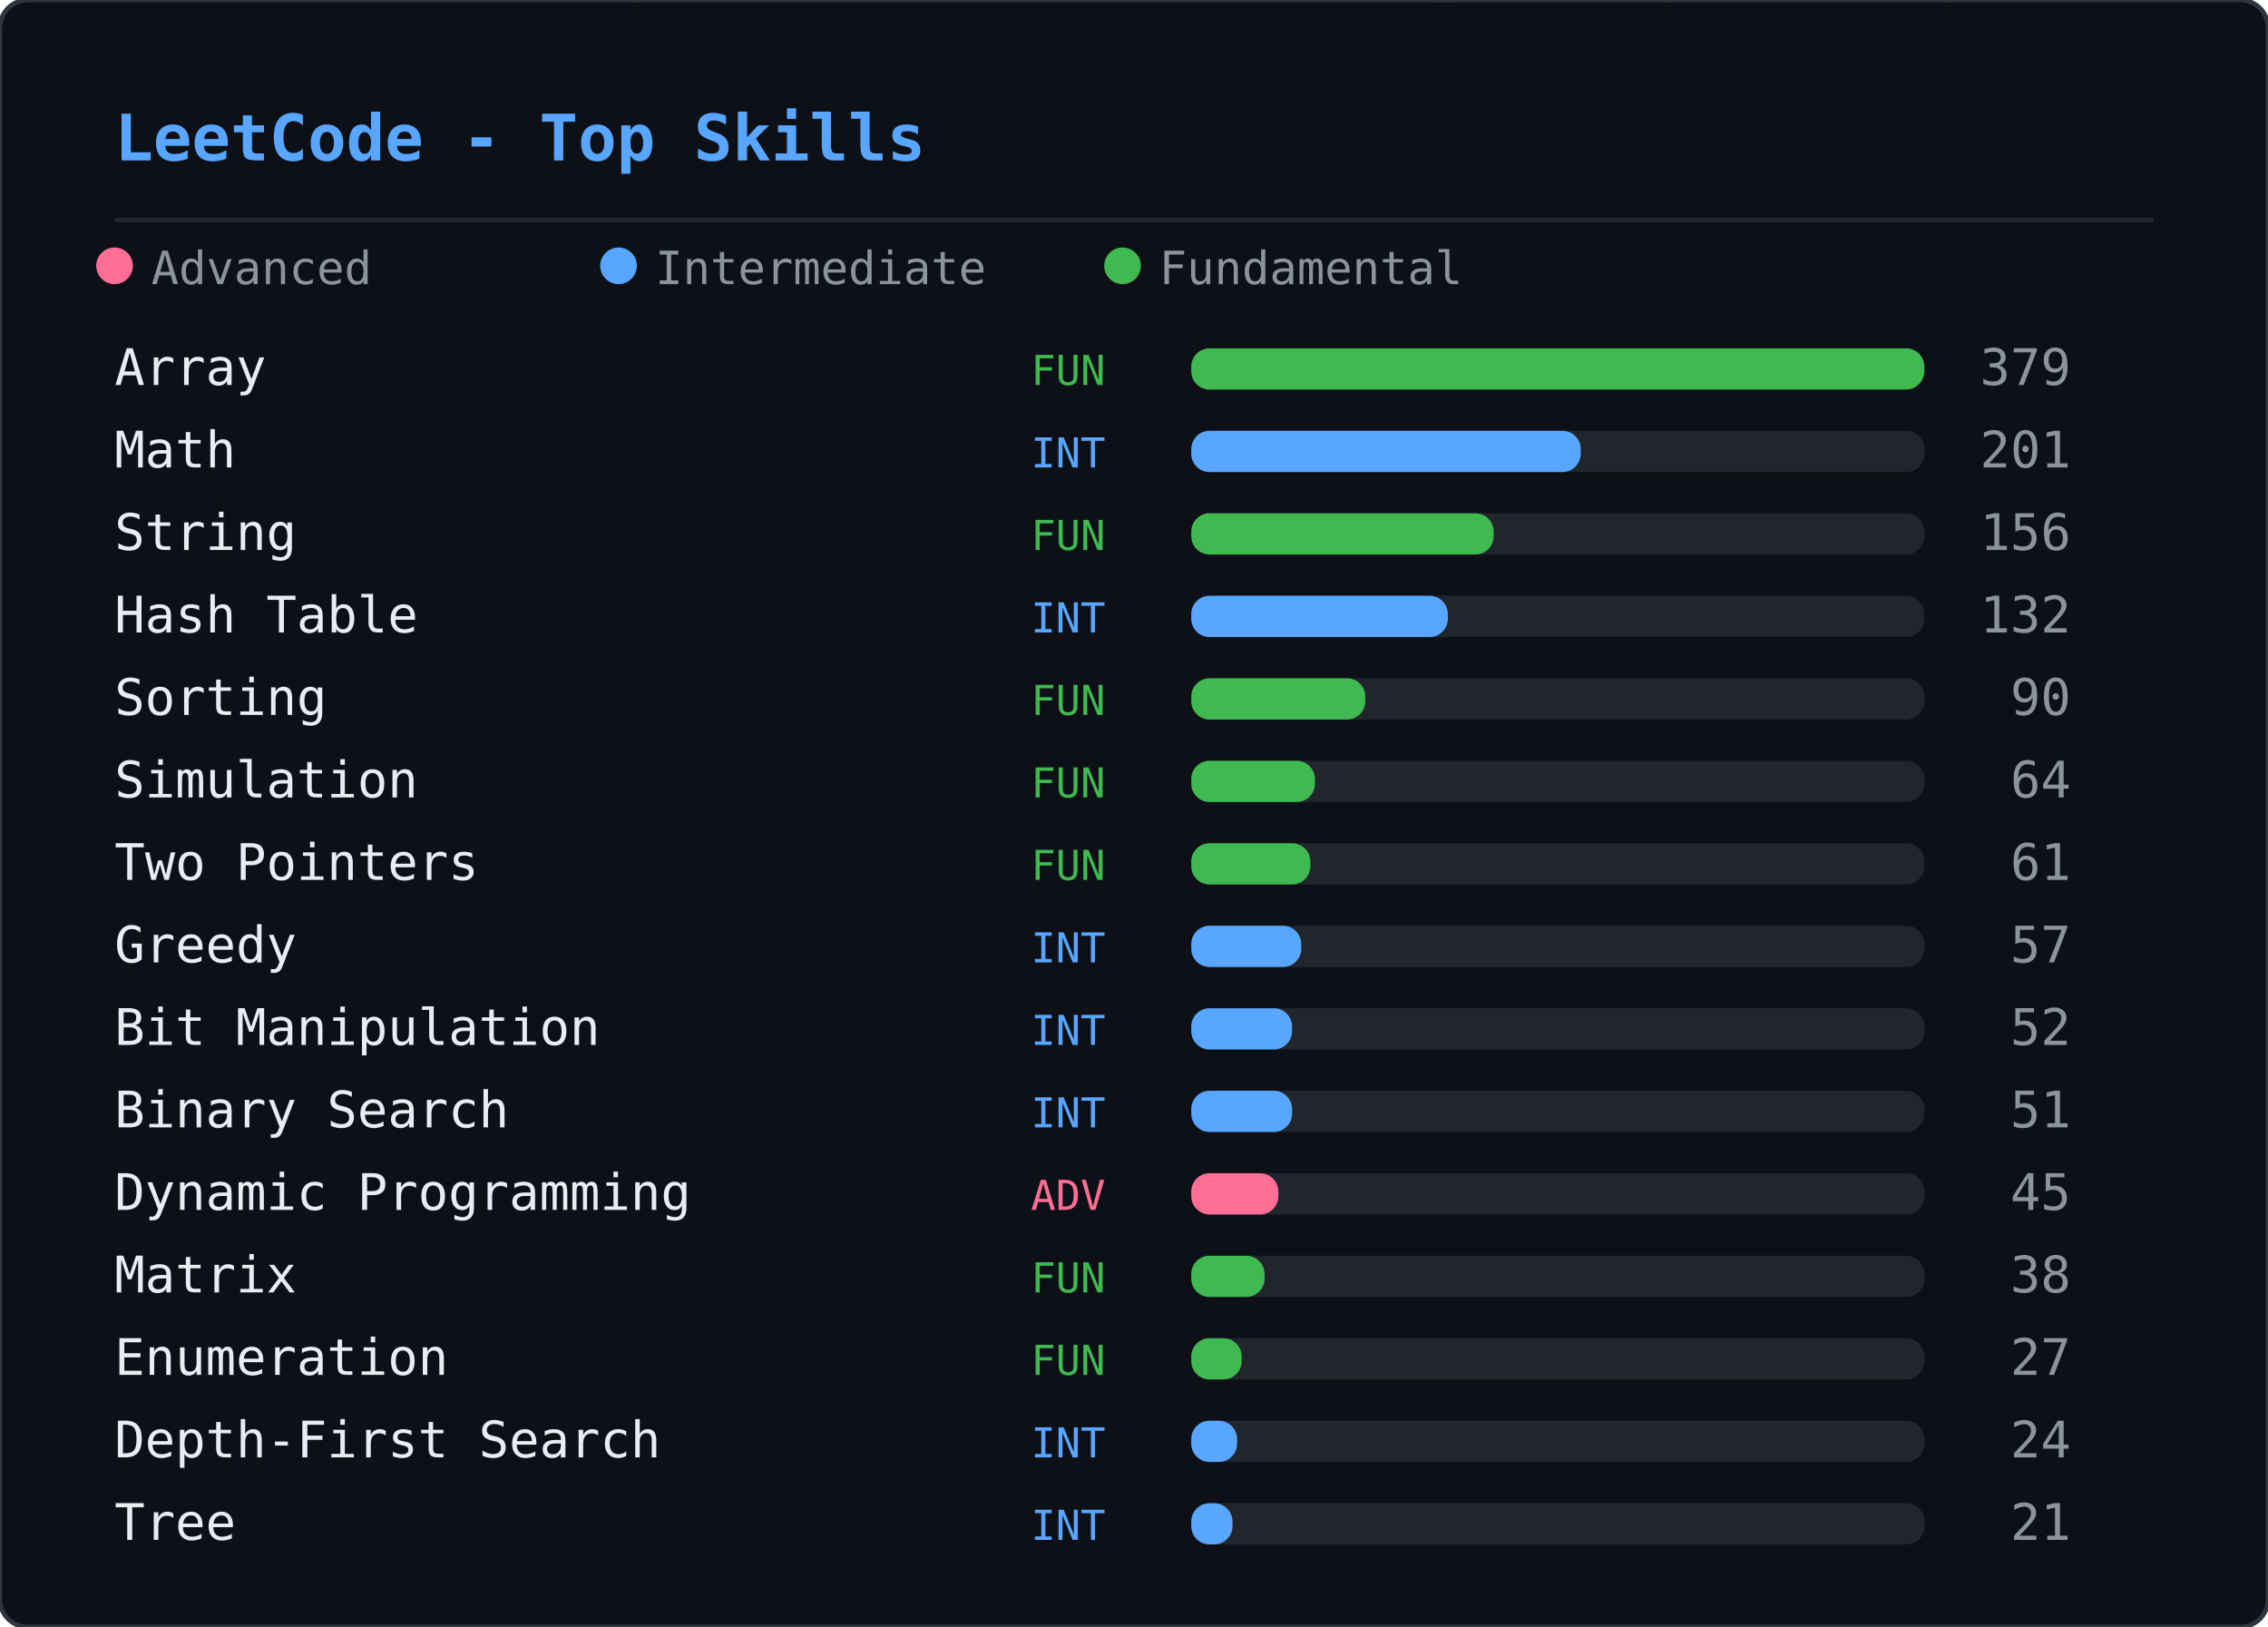
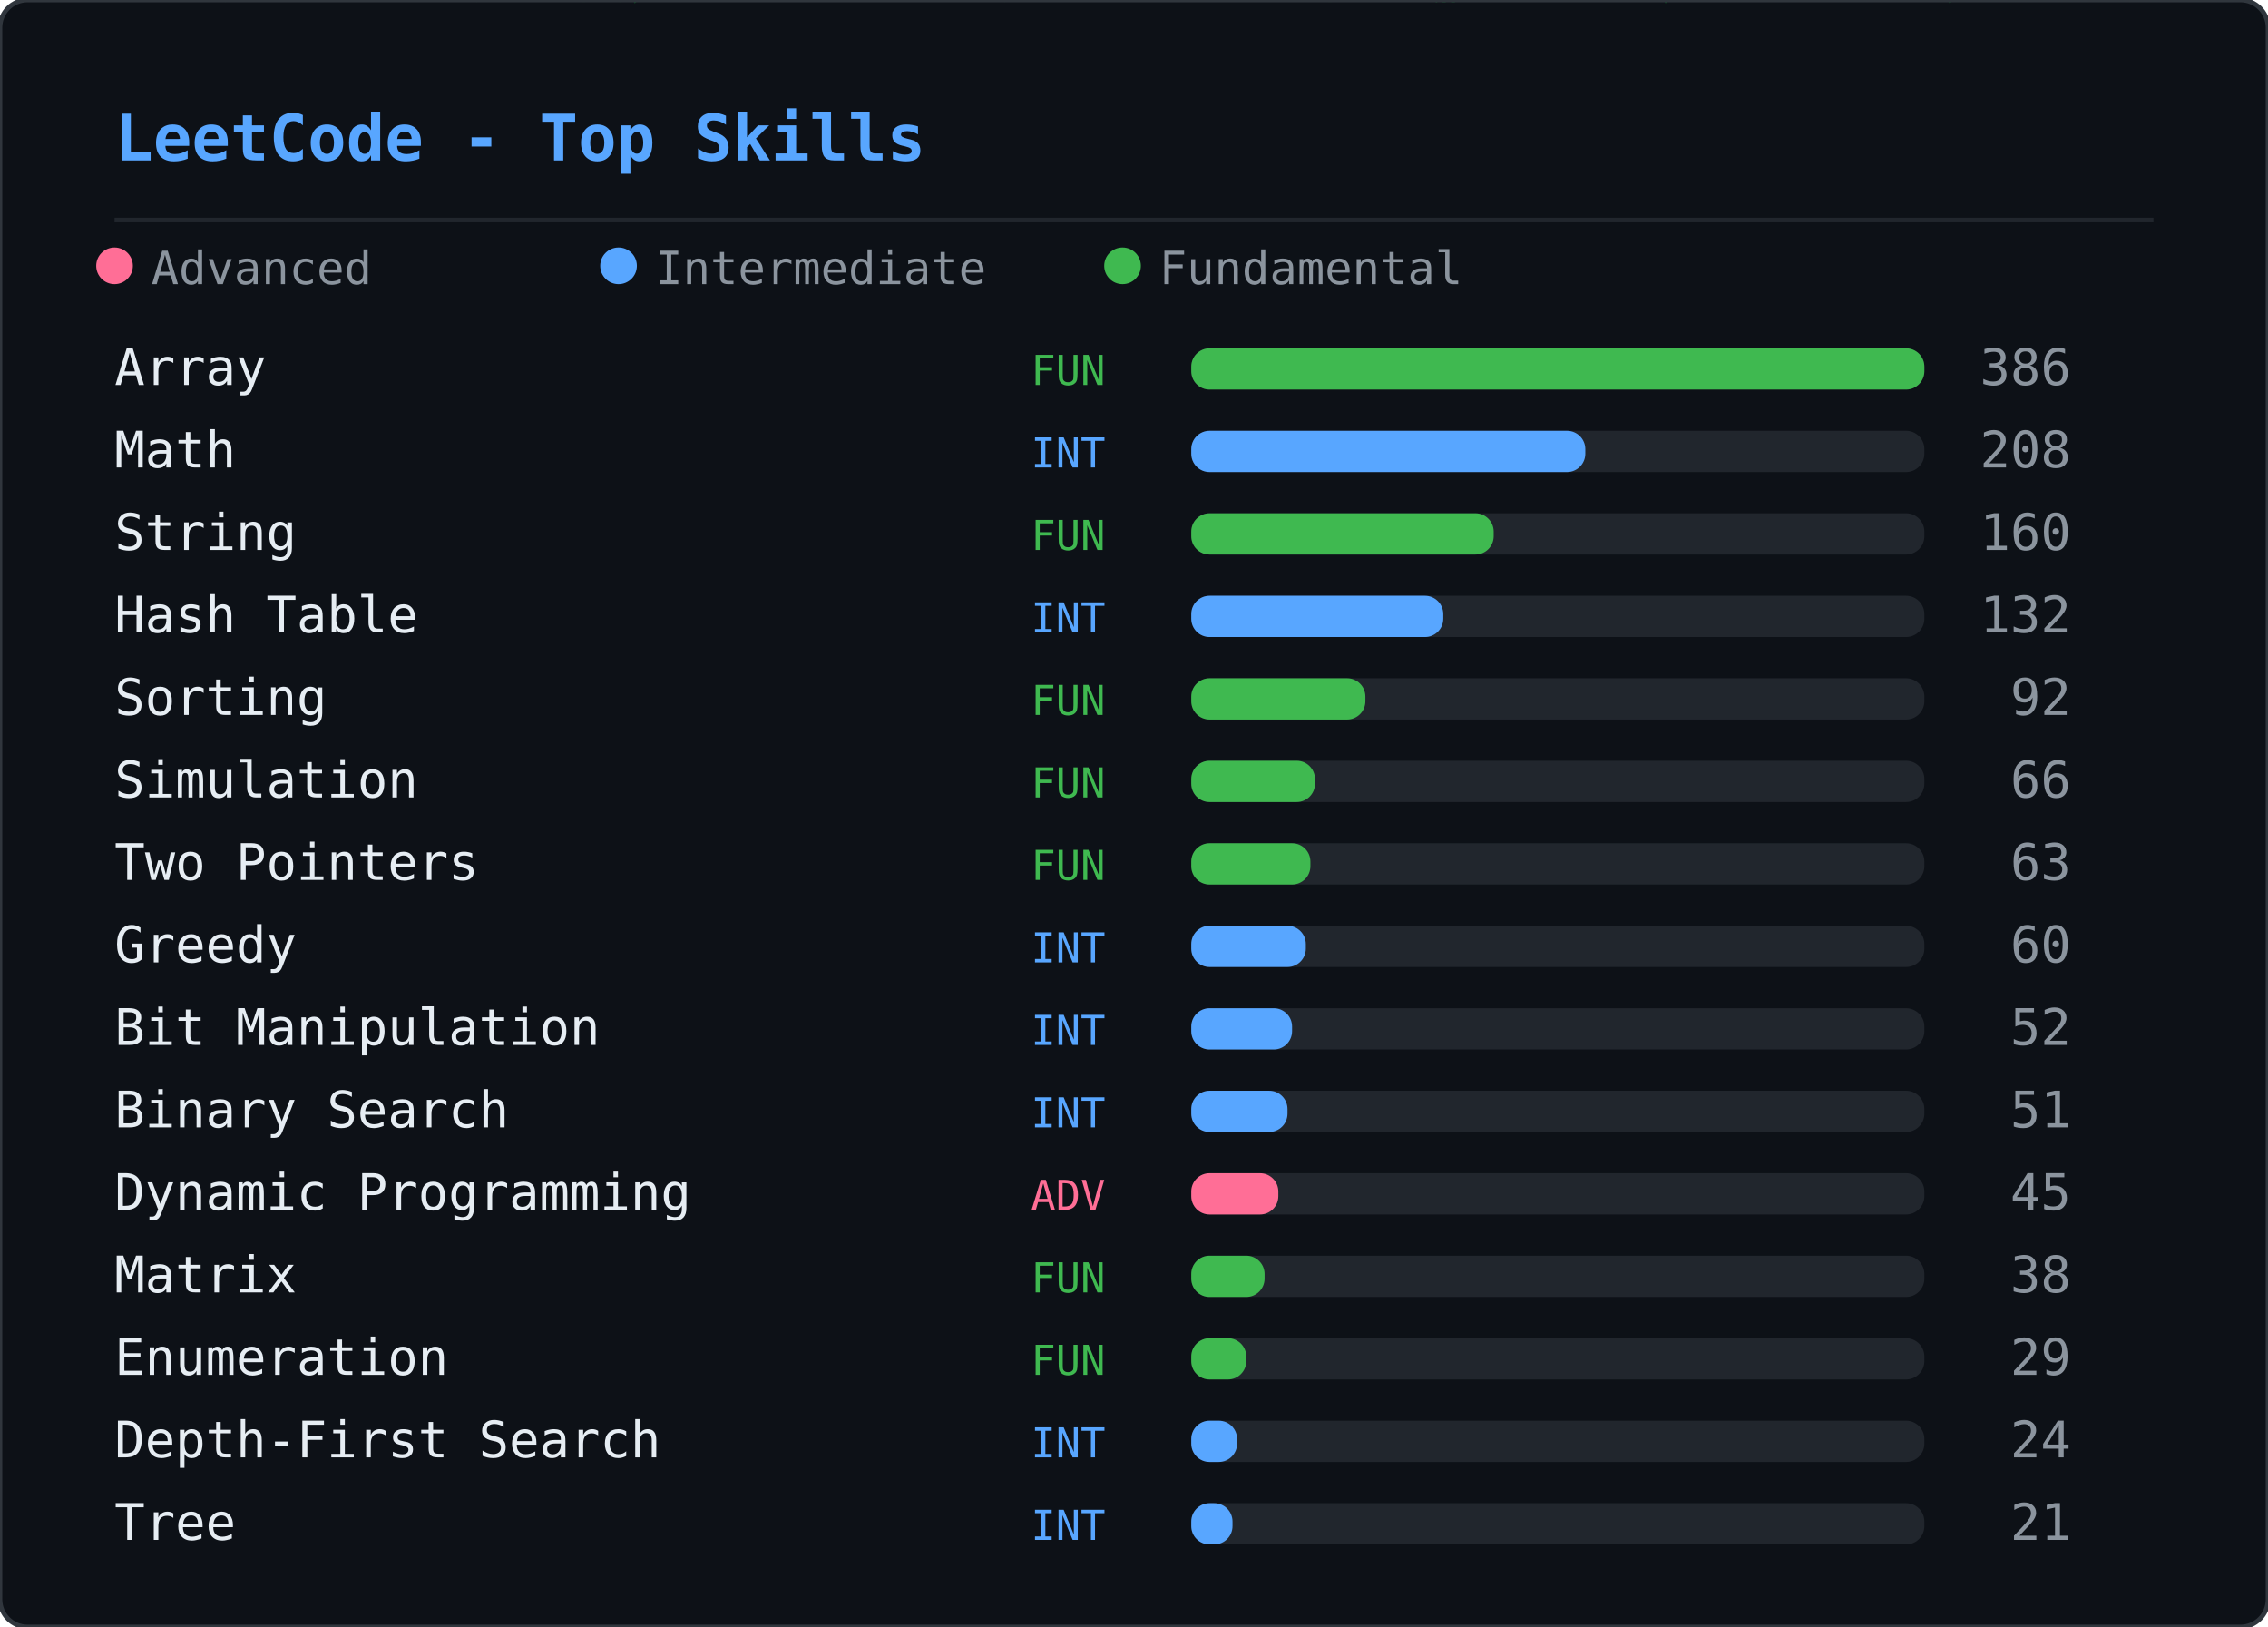
<svg xmlns="http://www.w3.org/2000/svg" width="495" height="355" viewBox="0 0 495 355">
  <defs>
    <clipPath id="lcsk-clip">
      <rect width="495" height="355" rx="6" />
    </clipPath>
  </defs>
  <rect width="495" height="355" rx="6" fill="#0d1117" />
  <g clip-path="url(#lcsk-clip)">
    <g opacity="0.22">
      <style>@keyframes lcsk0{from{transform:translateY(-60px)}to{transform:translateY(369px)}}@keyframes lcsk1{from{transform:translateY(-46px)}to{transform:translateY(369px)}}@keyframes lcsk2{from{transform:translateY(-46px)}to{transform:translateY(369px)}}@keyframes lcsk3{from{transform:translateY(-46px)}to{transform:translateY(369px)}}@keyframes lcsk4{from{transform:translateY(-46px)}to{transform:translateY(369px)}}@keyframes lcsk5{from{transform:translateY(-46px)}to{transform:translateY(369px)}}@keyframes lcsk6{from{transform:translateY(-46px)}to{transform:translateY(369px)}}@keyframes lcsk7{from{transform:translateY(-46px)}to{transform:translateY(369px)}}@keyframes lcsk8{from{transform:translateY(-46px)}to{transform:translateY(369px)}}@keyframes lcsk9{from{transform:translateY(-46px)}to{transform:translateY(369px)}}@keyframes lcsk10{from{transform:translateY(-46px)}to{transform:translateY(369px)}}@keyframes lcsk11{from{transform:translateY(-46px)}to{transform:translateY(369px)}}@keyframes lcsk12{from{transform:translateY(-46px)}to{transform:translateY(369px)}}@keyframes lcsk13{from{transform:translateY(-46px)}to{transform:translateY(369px)}}@keyframes lcsk14{from{transform:translateY(-46px)}to{transform:translateY(369px)}}@keyframes lcsk15{from{transform:translateY(-46px)}to{transform:translateY(369px)}}@keyframes lcsk16{from{transform:translateY(-46px)}to{transform:translateY(369px)}}@keyframes lcsk17{from{transform:translateY(-46px)}to{transform:translateY(369px)}}@keyframes lcsk18{from{transform:translateY(-46px)}to{transform:translateY(369px)}}@keyframes lcsk19{from{transform:translateY(-46px)}to{transform:translateY(369px)}}@keyframes lcsk20{from{transform:translateY(-46px)}to{transform:translateY(369px)}}@keyframes lcsk21{from{transform:translateY(-46px)}to{transform:translateY(369px)}}@keyframes lcsk22{from{transform:translateY(-46px)}to{transform:translateY(369px)}}@keyframes lcsk23{from{transform:translateY(-46px)}to{transform:translateY(369px)}}@keyframes lcsk24{from{transform:translateY(-46px)}to{transform:translateY(369px)}}@keyframes lcsk25{from{transform:translateY(-46px)}to{transform:translateY(369px)}}@keyframes lcsk26{from{transform:translateY(-46px)}to{transform:translateY(369px)}}@keyframes lcsk27{from{transform:translateY(-46px)}to{transform:translateY(369px)}}@keyframes lcsk28{from{transform:translateY(-46px)}to{transform:translateY(369px)}}@keyframes lcsk29{from{transform:translateY(-46px)}to{transform:translateY(369px)}}@keyframes lcsk30{from{transform:translateY(-46px)}to{transform:translateY(369px)}}@keyframes lcsk31{from{transform:translateY(-46px)}to{transform:translateY(369px)}}@keyframes lcsk32{from{transform:translateY(-46px)}to{transform:translateY(369px)}}@keyframes lcsk33{from{transform:translateY(-46px)}to{transform:translateY(369px)}}@keyframes lcsk34{from{transform:translateY(-46px)}to{transform:translateY(369px)}}@keyframes lcsk35{from{transform:translateY(-46px)}to{transform:translateY(369px)}}@keyframes lcsk36{from{transform:translateY(-46px)}to{transform:translateY(369px)}}@keyframes lcsk37{from{transform:translateY(-46px)}to{transform:translateY(369px)}}</style>
      <g style="animation:lcsk0 2.77s linear infinite;animation-delay:-0.65s">
        <text x="362" y="0" font-family="monospace" font-size="12" fill="#00ff41">ﾀ</text>
        <text x="362" y="-14" font-family="monospace" font-size="12" fill="#00ff41" opacity="0.80">ｫ</text>
        <text x="362" y="-28" font-family="monospace" font-size="12" fill="#00ff41" opacity="0.60">ﾐ</text>
        <text x="362" y="-42" font-family="monospace" font-size="12" fill="#00ff41" opacity="0.40">ﾗ</text>
        <text x="362" y="-56" font-family="monospace" font-size="12" fill="#00ff41" opacity="0.20">ﾊ</text>
      </g>
      <g style="animation:lcsk1 3.03s linear infinite;animation-delay:-0.19s">
        <text x="423" y="0" font-family="monospace" font-size="12" fill="#00ff41">8</text>
        <text x="423" y="-14" font-family="monospace" font-size="12" fill="#00ff41" opacity="0.75">ﾂ</text>
        <text x="423" y="-28" font-family="monospace" font-size="12" fill="#00ff41" opacity="0.50">ｩ</text>
        <text x="423" y="-42" font-family="monospace" font-size="12" fill="#00ff41" opacity="0.25">ﾆ</text>
      </g>
      <g style="animation:lcsk2 2.60s linear infinite;animation-delay:-1.40s">
        <text x="217" y="0" font-family="monospace" font-size="12" fill="#00ff41">ﾇ</text>
        <text x="217" y="-14" font-family="monospace" font-size="12" fill="#00ff41" opacity="0.75">ｴ</text>
        <text x="217" y="-28" font-family="monospace" font-size="12" fill="#00ff41" opacity="0.50">ﾜ</text>
        <text x="217" y="-42" font-family="monospace" font-size="12" fill="#00ff41" opacity="0.25">ｲ</text>
      </g>
      <g style="animation:lcsk3 2.14s linear infinite;animation-delay:-0.61s">
        <text x="14" y="0" font-family="monospace" font-size="12" fill="#00ff41">3</text>
        <text x="14" y="-14" font-family="monospace" font-size="12" fill="#00ff41" opacity="0.75">ﾙ</text>
        <text x="14" y="-28" font-family="monospace" font-size="12" fill="#00ff41" opacity="0.50">ｽ</text>
        <text x="14" y="-42" font-family="monospace" font-size="12" fill="#00ff41" opacity="0.25">ｭ</text>
      </g>
      <g style="animation:lcsk4 1.54s linear infinite;animation-delay:-0.37s">
        <text x="47" y="0" font-family="monospace" font-size="12" fill="#00ff41">ｳ</text>
        <text x="47" y="-14" font-family="monospace" font-size="12" fill="#00ff41" opacity="0.75">ｧ</text>
        <text x="47" y="-28" font-family="monospace" font-size="12" fill="#00ff41" opacity="0.50">0</text>
        <text x="47" y="-42" font-family="monospace" font-size="12" fill="#00ff41" opacity="0.25">ﾔ</text>
      </g>
      <g style="animation:lcsk5 2.11s linear infinite;animation-delay:-0.39s">
        <text x="173" y="0" font-family="monospace" font-size="12" fill="#00ff41">ﾐ</text>
        <text x="173" y="-14" font-family="monospace" font-size="12" fill="#00ff41" opacity="0.75">ｸ</text>
        <text x="173" y="-28" font-family="monospace" font-size="12" fill="#00ff41" opacity="0.50">9</text>
        <text x="173" y="-42" font-family="monospace" font-size="12" fill="#00ff41" opacity="0.25">ｺ</text>
      </g>
      <g style="animation:lcsk6 2.92s linear infinite;animation-delay:-1.77s">
        <text x="287" y="0" font-family="monospace" font-size="12" fill="#00ff41">ｲ</text>
        <text x="287" y="-14" font-family="monospace" font-size="12" fill="#00ff41" opacity="0.75">ﾓ</text>
        <text x="287" y="-28" font-family="monospace" font-size="12" fill="#00ff41" opacity="0.50">ﾘ</text>
        <text x="287" y="-42" font-family="monospace" font-size="12" fill="#00ff41" opacity="0.25">ｴ</text>
      </g>
      <g style="animation:lcsk7 2.03s linear infinite;animation-delay:-0.61s">
        <text x="385" y="0" font-family="monospace" font-size="12" fill="#00ff41">ﾇ</text>
        <text x="385" y="-14" font-family="monospace" font-size="12" fill="#00ff41" opacity="0.75">ﾜ</text>
        <text x="385" y="-28" font-family="monospace" font-size="12" fill="#00ff41" opacity="0.50">ｺ</text>
        <text x="385" y="-42" font-family="monospace" font-size="12" fill="#00ff41" opacity="0.25">ﾙ</text>
      </g>
      <g style="animation:lcsk8 2.02s linear infinite;animation-delay:-1.54s">
        <text x="125" y="0" font-family="monospace" font-size="12" fill="#00ff41">ｺ</text>
        <text x="125" y="-14" font-family="monospace" font-size="12" fill="#00ff41" opacity="0.75">ｴ</text>
        <text x="125" y="-28" font-family="monospace" font-size="12" fill="#00ff41" opacity="0.50">ｨ</text>
        <text x="125" y="-42" font-family="monospace" font-size="12" fill="#00ff41" opacity="0.25">ｧ</text>
      </g>
      <g style="animation:lcsk9 2.15s linear infinite;animation-delay:-1.54s">
        <text x="463" y="0" font-family="monospace" font-size="12" fill="#00ff41">ﾅ</text>
        <text x="463" y="-14" font-family="monospace" font-size="12" fill="#00ff41" opacity="0.75">ﾂ</text>
        <text x="463" y="-28" font-family="monospace" font-size="12" fill="#00ff41" opacity="0.50">ﾗ</text>
        <text x="463" y="-42" font-family="monospace" font-size="12" fill="#00ff41" opacity="0.25">ｭ</text>
      </g>
      <g style="animation:lcsk10 2.43s linear infinite;animation-delay:-1.73s">
        <text x="269" y="0" font-family="monospace" font-size="12" fill="#00ff41">ﾖ</text>
        <text x="269" y="-14" font-family="monospace" font-size="12" fill="#00ff41" opacity="0.75">ｾ</text>
        <text x="269" y="-28" font-family="monospace" font-size="12" fill="#00ff41" opacity="0.50">ﾔ</text>
        <text x="269" y="-42" font-family="monospace" font-size="12" fill="#00ff41" opacity="0.25">ｹ</text>
      </g>
      <g style="animation:lcsk11 1.86s linear infinite;animation-delay:-0.47s">
        <text x="358" y="0" font-family="monospace" font-size="12" fill="#00ff41">ﾒ</text>
        <text x="358" y="-14" font-family="monospace" font-size="12" fill="#00ff41" opacity="0.75">ﾔ</text>
        <text x="358" y="-28" font-family="monospace" font-size="12" fill="#00ff41" opacity="0.50">ﾈ</text>
        <text x="358" y="-42" font-family="monospace" font-size="12" fill="#00ff41" opacity="0.25">ﾘ</text>
      </g>
      <g style="animation:lcsk12 2.24s linear infinite;animation-delay:-0.87s">
        <text x="407" y="0" font-family="monospace" font-size="12" fill="#00ff41">ﾆ</text>
        <text x="407" y="-14" font-family="monospace" font-size="12" fill="#00ff41" opacity="0.75">ﾇ</text>
        <text x="407" y="-28" font-family="monospace" font-size="12" fill="#00ff41" opacity="0.50">ﾃ</text>
        <text x="407" y="-42" font-family="monospace" font-size="12" fill="#00ff41" opacity="0.25">ｻ</text>
      </g>
      <g style="animation:lcsk13 2.06s linear infinite;animation-delay:-1.41s">
        <text x="255" y="0" font-family="monospace" font-size="12" fill="#00ff41">8</text>
        <text x="255" y="-14" font-family="monospace" font-size="12" fill="#00ff41" opacity="0.75">ﾁ</text>
        <text x="255" y="-28" font-family="monospace" font-size="12" fill="#00ff41" opacity="0.50">ﾃ</text>
        <text x="255" y="-42" font-family="monospace" font-size="12" fill="#00ff41" opacity="0.25">ｷ</text>
      </g>
      <g style="animation:lcsk14 3.19s linear infinite;animation-delay:-1.36s">
        <text x="145" y="0" font-family="monospace" font-size="12" fill="#00ff41">ﾁ</text>
        <text x="145" y="-14" font-family="monospace" font-size="12" fill="#00ff41" opacity="0.75">ﾚ</text>
        <text x="145" y="-28" font-family="monospace" font-size="12" fill="#00ff41" opacity="0.50">ﾙ</text>
        <text x="145" y="-42" font-family="monospace" font-size="12" fill="#00ff41" opacity="0.25">ｦ</text>
      </g>
      <g style="animation:lcsk15 1.85s linear infinite;animation-delay:-1.22s">
        <text x="85" y="0" font-family="monospace" font-size="12" fill="#00ff41">ｴ</text>
        <text x="85" y="-14" font-family="monospace" font-size="12" fill="#00ff41" opacity="0.75">ｽ</text>
        <text x="85" y="-28" font-family="monospace" font-size="12" fill="#00ff41" opacity="0.50">3</text>
        <text x="85" y="-42" font-family="monospace" font-size="12" fill="#00ff41" opacity="0.25">ﾒ</text>
      </g>
      <g style="animation:lcsk16 2.55s linear infinite;animation-delay:-1.41s">
        <text x="136" y="0" font-family="monospace" font-size="12" fill="#00ff41">ﾅ</text>
        <text x="136" y="-14" font-family="monospace" font-size="12" fill="#00ff41" opacity="0.75">ｧ</text>
        <text x="136" y="-28" font-family="monospace" font-size="12" fill="#00ff41" opacity="0.50">ﾜ</text>
        <text x="136" y="-42" font-family="monospace" font-size="12" fill="#00ff41" opacity="0.25">ﾋ</text>
      </g>
      <g style="animation:lcsk17 2.36s linear infinite;animation-delay:-0.37s">
        <text x="100" y="0" font-family="monospace" font-size="12" fill="#00ff41">5</text>
        <text x="100" y="-14" font-family="monospace" font-size="12" fill="#00ff41" opacity="0.75">ﾌ</text>
        <text x="100" y="-28" font-family="monospace" font-size="12" fill="#00ff41" opacity="0.50">ﾄ</text>
        <text x="100" y="-42" font-family="monospace" font-size="12" fill="#00ff41" opacity="0.25">1</text>
      </g>
      <g style="animation:lcsk18 1.92s linear infinite;animation-delay:-0.21s">
        <text x="276" y="0" font-family="monospace" font-size="12" fill="#00ff41">ﾇ</text>
        <text x="276" y="-14" font-family="monospace" font-size="12" fill="#00ff41" opacity="0.75">ﾅ</text>
        <text x="276" y="-28" font-family="monospace" font-size="12" fill="#00ff41" opacity="0.50">ﾉ</text>
        <text x="276" y="-42" font-family="monospace" font-size="12" fill="#00ff41" opacity="0.25">ﾃ</text>
      </g>
      <g style="animation:lcsk19 2.31s linear infinite;animation-delay:-0.79s">
        <text x="167" y="0" font-family="monospace" font-size="12" fill="#00ff41">6</text>
        <text x="167" y="-14" font-family="monospace" font-size="12" fill="#00ff41" opacity="0.75">ﾆ</text>
        <text x="167" y="-28" font-family="monospace" font-size="12" fill="#00ff41" opacity="0.50">3</text>
        <text x="167" y="-42" font-family="monospace" font-size="12" fill="#00ff41" opacity="0.25">ﾚ</text>
      </g>
      <g style="animation:lcsk20 2.45s linear infinite;animation-delay:-1.95s">
        <text x="21" y="0" font-family="monospace" font-size="12" fill="#00ff41">ﾕ</text>
        <text x="21" y="-14" font-family="monospace" font-size="12" fill="#00ff41" opacity="0.75">ｨ</text>
        <text x="21" y="-28" font-family="monospace" font-size="12" fill="#00ff41" opacity="0.50">ｹ</text>
        <text x="21" y="-42" font-family="monospace" font-size="12" fill="#00ff41" opacity="0.25">ﾀ</text>
      </g>
      <g style="animation:lcsk21 1.91s linear infinite;animation-delay:-1.75s">
        <text x="102" y="0" font-family="monospace" font-size="12" fill="#00ff41">ｹ</text>
        <text x="102" y="-14" font-family="monospace" font-size="12" fill="#00ff41" opacity="0.75">ﾂ</text>
        <text x="102" y="-28" font-family="monospace" font-size="12" fill="#00ff41" opacity="0.50">ﾘ</text>
        <text x="102" y="-42" font-family="monospace" font-size="12" fill="#00ff41" opacity="0.25">ﾒ</text>
      </g>
      <g style="animation:lcsk22 2.05s linear infinite;animation-delay:-1.56s">
        <text x="155" y="0" font-family="monospace" font-size="12" fill="#00ff41">ﾄ</text>
        <text x="155" y="-14" font-family="monospace" font-size="12" fill="#00ff41" opacity="0.75">ﾅ</text>
        <text x="155" y="-28" font-family="monospace" font-size="12" fill="#00ff41" opacity="0.50">ﾕ</text>
        <text x="155" y="-42" font-family="monospace" font-size="12" fill="#00ff41" opacity="0.25">ﾙ</text>
      </g>
      <g style="animation:lcsk23 2.61s linear infinite;animation-delay:-0.75s">
        <text x="217" y="0" font-family="monospace" font-size="12" fill="#00ff41">ｳ</text>
        <text x="217" y="-14" font-family="monospace" font-size="12" fill="#00ff41" opacity="0.75">ﾋ</text>
        <text x="217" y="-28" font-family="monospace" font-size="12" fill="#00ff41" opacity="0.50">ｳ</text>
        <text x="217" y="-42" font-family="monospace" font-size="12" fill="#00ff41" opacity="0.25">3</text>
      </g>
      <g style="animation:lcsk24 2.91s linear infinite;animation-delay:-0.50s">
        <text x="64" y="0" font-family="monospace" font-size="12" fill="#00ff41">ﾎ</text>
        <text x="64" y="-14" font-family="monospace" font-size="12" fill="#00ff41" opacity="0.75">ﾋ</text>
        <text x="64" y="-28" font-family="monospace" font-size="12" fill="#00ff41" opacity="0.50">ｺ</text>
        <text x="64" y="-42" font-family="monospace" font-size="12" fill="#00ff41" opacity="0.25">ﾓ</text>
      </g>
      <g style="animation:lcsk25 3.02s linear infinite;animation-delay:-1.02s">
        <text x="137" y="0" font-family="monospace" font-size="12" fill="#00ff41">ﾀ</text>
        <text x="137" y="-14" font-family="monospace" font-size="12" fill="#00ff41" opacity="0.75">0</text>
        <text x="137" y="-28" font-family="monospace" font-size="12" fill="#00ff41" opacity="0.50">ｽ</text>
        <text x="137" y="-42" font-family="monospace" font-size="12" fill="#00ff41" opacity="0.25">ﾉ</text>
      </g>
      <g style="animation:lcsk26 2.00s linear infinite;animation-delay:-0.12s">
        <text x="424" y="0" font-family="monospace" font-size="12" fill="#00ff41">ﾀ</text>
        <text x="424" y="-14" font-family="monospace" font-size="12" fill="#00ff41" opacity="0.75">ｫ</text>
        <text x="424" y="-28" font-family="monospace" font-size="12" fill="#00ff41" opacity="0.50">ﾐ</text>
        <text x="424" y="-42" font-family="monospace" font-size="12" fill="#00ff41" opacity="0.25">5</text>
      </g>
      <g style="animation:lcsk27 2.38s linear infinite;animation-delay:-0.78s">
        <text x="314" y="0" font-family="monospace" font-size="12" fill="#00ff41">ﾈ</text>
        <text x="314" y="-14" font-family="monospace" font-size="12" fill="#00ff41" opacity="0.75">ﾘ</text>
        <text x="314" y="-28" font-family="monospace" font-size="12" fill="#00ff41" opacity="0.50">ﾉ</text>
        <text x="314" y="-42" font-family="monospace" font-size="12" fill="#00ff41" opacity="0.25">ﾄ</text>
      </g>
      <g style="animation:lcsk28 2.08s linear infinite;animation-delay:-0.29s">
        <text x="235" y="0" font-family="monospace" font-size="12" fill="#00ff41">ｿ</text>
        <text x="235" y="-14" font-family="monospace" font-size="12" fill="#00ff41" opacity="0.75">ｭ</text>
        <text x="235" y="-28" font-family="monospace" font-size="12" fill="#00ff41" opacity="0.50">ﾖ</text>
        <text x="235" y="-42" font-family="monospace" font-size="12" fill="#00ff41" opacity="0.25">ﾊ</text>
      </g>
      <g style="animation:lcsk29 3.10s linear infinite;animation-delay:-1.80s">
        <text x="311" y="0" font-family="monospace" font-size="12" fill="#00ff41">ｩ</text>
        <text x="311" y="-14" font-family="monospace" font-size="12" fill="#00ff41" opacity="0.75">ﾔ</text>
        <text x="311" y="-28" font-family="monospace" font-size="12" fill="#00ff41" opacity="0.50">ﾇ</text>
        <text x="311" y="-42" font-family="monospace" font-size="12" fill="#00ff41" opacity="0.25">ﾖ</text>
      </g>
      <g style="animation:lcsk30 3.12s linear infinite;animation-delay:-2.49s">
        <text x="230" y="0" font-family="monospace" font-size="12" fill="#00ff41">ﾑ</text>
        <text x="230" y="-14" font-family="monospace" font-size="12" fill="#00ff41" opacity="0.75">0</text>
        <text x="230" y="-28" font-family="monospace" font-size="12" fill="#00ff41" opacity="0.50">ﾌ</text>
        <text x="230" y="-42" font-family="monospace" font-size="12" fill="#00ff41" opacity="0.25">9</text>
      </g>
      <g style="animation:lcsk31 1.70s linear infinite;animation-delay:-0.25s">
        <text x="312" y="0" font-family="monospace" font-size="12" fill="#00ff41">ﾈ</text>
        <text x="312" y="-14" font-family="monospace" font-size="12" fill="#00ff41" opacity="0.75">ｺ</text>
        <text x="312" y="-28" font-family="monospace" font-size="12" fill="#00ff41" opacity="0.50">ｴ</text>
        <text x="312" y="-42" font-family="monospace" font-size="12" fill="#00ff41" opacity="0.25">0</text>
      </g>
      <g style="animation:lcsk32 2.69s linear infinite;animation-delay:-1.61s">
        <text x="124" y="0" font-family="monospace" font-size="12" fill="#00ff41">ｲ</text>
        <text x="124" y="-14" font-family="monospace" font-size="12" fill="#00ff41" opacity="0.75">ｦ</text>
        <text x="124" y="-28" font-family="monospace" font-size="12" fill="#00ff41" opacity="0.50">0</text>
        <text x="124" y="-42" font-family="monospace" font-size="12" fill="#00ff41" opacity="0.25">0</text>
      </g>
      <g style="animation:lcsk33 1.89s linear infinite;animation-delay:-1.08s">
        <text x="121" y="0" font-family="monospace" font-size="12" fill="#00ff41">ﾍ</text>
        <text x="121" y="-14" font-family="monospace" font-size="12" fill="#00ff41" opacity="0.75">ｽ</text>
        <text x="121" y="-28" font-family="monospace" font-size="12" fill="#00ff41" opacity="0.50">ｿ</text>
        <text x="121" y="-42" font-family="monospace" font-size="12" fill="#00ff41" opacity="0.25">2</text>
      </g>
      <g style="animation:lcsk34 1.57s linear infinite;animation-delay:-0.44s">
        <text x="167" y="0" font-family="monospace" font-size="12" fill="#00ff41">ﾙ</text>
        <text x="167" y="-14" font-family="monospace" font-size="12" fill="#00ff41" opacity="0.75">1</text>
        <text x="167" y="-28" font-family="monospace" font-size="12" fill="#00ff41" opacity="0.50">ｫ</text>
        <text x="167" y="-42" font-family="monospace" font-size="12" fill="#00ff41" opacity="0.25">1</text>
      </g>
      <g style="animation:lcsk35 1.79s linear infinite;animation-delay:-1.22s">
        <text x="53" y="0" font-family="monospace" font-size="12" fill="#00ff41">ﾍ</text>
        <text x="53" y="-14" font-family="monospace" font-size="12" fill="#00ff41" opacity="0.75">5</text>
        <text x="53" y="-28" font-family="monospace" font-size="12" fill="#00ff41" opacity="0.50">ﾖ</text>
        <text x="53" y="-42" font-family="monospace" font-size="12" fill="#00ff41" opacity="0.25">ｱ</text>
      </g>
      <g style="animation:lcsk36 2.71s linear infinite;animation-delay:-2.59s">
        <text x="215" y="0" font-family="monospace" font-size="12" fill="#00ff41">ﾏ</text>
        <text x="215" y="-14" font-family="monospace" font-size="12" fill="#00ff41" opacity="0.75">ｳ</text>
        <text x="215" y="-28" font-family="monospace" font-size="12" fill="#00ff41" opacity="0.50">ｱ</text>
        <text x="215" y="-42" font-family="monospace" font-size="12" fill="#00ff41" opacity="0.25">ｳ</text>
      </g>
      <g style="animation:lcsk37 2.02s linear infinite;animation-delay:-1.10s">
        <text x="133" y="0" font-family="monospace" font-size="12" fill="#00ff41">ｳ</text>
        <text x="133" y="-14" font-family="monospace" font-size="12" fill="#00ff41" opacity="0.75">ｪ</text>
        <text x="133" y="-28" font-family="monospace" font-size="12" fill="#00ff41" opacity="0.50">ﾎ</text>
        <text x="133" y="-42" font-family="monospace" font-size="12" fill="#00ff41" opacity="0.25">ﾈ</text>
      </g>
    </g>
  </g>
  <rect width="495" height="355" rx="6" fill="none" stroke="#30363d" stroke-width="1" />
  <text x="25" y="35" font-family="monospace" font-size="14" font-weight="600" fill="#58a6ff">LeetCode - Top Skills</text>
  <line x1="25" y1="48" x2="470" y2="48" stroke="#21262d" stroke-width="1" />
  <circle cx="25" cy="58" r="4" fill="#ff6e96" />
  <text x="33" y="62" font-family="monospace" font-size="10" fill="#8b949e">Advanced</text>
  <circle cx="135" cy="58" r="4" fill="#58a6ff" />
  <text x="143" y="62" font-family="monospace" font-size="10" fill="#8b949e">Intermediate</text>
  <circle cx="245" cy="58" r="4" fill="#3fb950" />
  <text x="253" y="62" font-family="monospace" font-size="10" fill="#8b949e">Fundamental</text>
  <text x="25" y="84" font-family="monospace" font-size="11" fill="#e6edf3">Array</text>
  <text x="225" y="84" font-family="monospace" font-size="9" fill="#3fb950">FUN</text>
  <rect x="260" y="76" width="160" height="9" rx="4" fill="#21262d" />
  <rect x="260" y="76" width="160" height="9" rx="4" fill="#3fb950" />
-   <text x="452" y="84" text-anchor="end" font-family="monospace" font-size="11" fill="#8b949e">379</text>
+   <text x="452" y="84" text-anchor="end" font-family="monospace" font-size="11" fill="#8b949e">386</text>
  <text x="25" y="102" font-family="monospace" font-size="11" fill="#e6edf3">Math</text>
  <text x="225" y="102" font-family="monospace" font-size="9" fill="#58a6ff">INT</text>
  <rect x="260" y="94" width="160" height="9" rx="4" fill="#21262d" />
-   <rect x="260" y="94" width="85" height="9" rx="4" fill="#58a6ff" />
-   <text x="452" y="102" text-anchor="end" font-family="monospace" font-size="11" fill="#8b949e">201</text>
+   <rect x="260" y="94" width="86" height="9" rx="4" fill="#58a6ff" />
+   <text x="452" y="102" text-anchor="end" font-family="monospace" font-size="11" fill="#8b949e">208</text>
  <text x="25" y="120" font-family="monospace" font-size="11" fill="#e6edf3">String</text>
  <text x="225" y="120" font-family="monospace" font-size="9" fill="#3fb950">FUN</text>
  <rect x="260" y="112" width="160" height="9" rx="4" fill="#21262d" />
  <rect x="260" y="112" width="66" height="9" rx="4" fill="#3fb950" />
-   <text x="452" y="120" text-anchor="end" font-family="monospace" font-size="11" fill="#8b949e">156</text>
+   <text x="452" y="120" text-anchor="end" font-family="monospace" font-size="11" fill="#8b949e">160</text>
  <text x="25" y="138" font-family="monospace" font-size="11" fill="#e6edf3">Hash Table</text>
  <text x="225" y="138" font-family="monospace" font-size="9" fill="#58a6ff">INT</text>
  <rect x="260" y="130" width="160" height="9" rx="4" fill="#21262d" />
-   <rect x="260" y="130" width="56" height="9" rx="4" fill="#58a6ff" />
+   <rect x="260" y="130" width="55" height="9" rx="4" fill="#58a6ff" />
  <text x="452" y="138" text-anchor="end" font-family="monospace" font-size="11" fill="#8b949e">132</text>
  <text x="25" y="156" font-family="monospace" font-size="11" fill="#e6edf3">Sorting</text>
  <text x="225" y="156" font-family="monospace" font-size="9" fill="#3fb950">FUN</text>
  <rect x="260" y="148" width="160" height="9" rx="4" fill="#21262d" />
  <rect x="260" y="148" width="38" height="9" rx="4" fill="#3fb950" />
-   <text x="452" y="156" text-anchor="end" font-family="monospace" font-size="11" fill="#8b949e">90</text>
+   <text x="452" y="156" text-anchor="end" font-family="monospace" font-size="11" fill="#8b949e">92</text>
  <text x="25" y="174" font-family="monospace" font-size="11" fill="#e6edf3">Simulation</text>
  <text x="225" y="174" font-family="monospace" font-size="9" fill="#3fb950">FUN</text>
  <rect x="260" y="166" width="160" height="9" rx="4" fill="#21262d" />
  <rect x="260" y="166" width="27" height="9" rx="4" fill="#3fb950" />
-   <text x="452" y="174" text-anchor="end" font-family="monospace" font-size="11" fill="#8b949e">64</text>
+   <text x="452" y="174" text-anchor="end" font-family="monospace" font-size="11" fill="#8b949e">66</text>
  <text x="25" y="192" font-family="monospace" font-size="11" fill="#e6edf3">Two Pointers</text>
  <text x="225" y="192" font-family="monospace" font-size="9" fill="#3fb950">FUN</text>
  <rect x="260" y="184" width="160" height="9" rx="4" fill="#21262d" />
  <rect x="260" y="184" width="26" height="9" rx="4" fill="#3fb950" />
-   <text x="452" y="192" text-anchor="end" font-family="monospace" font-size="11" fill="#8b949e">61</text>
+   <text x="452" y="192" text-anchor="end" font-family="monospace" font-size="11" fill="#8b949e">63</text>
  <text x="25" y="210" font-family="monospace" font-size="11" fill="#e6edf3">Greedy</text>
  <text x="225" y="210" font-family="monospace" font-size="9" fill="#58a6ff">INT</text>
  <rect x="260" y="202" width="160" height="9" rx="4" fill="#21262d" />
-   <rect x="260" y="202" width="24" height="9" rx="4" fill="#58a6ff" />
-   <text x="452" y="210" text-anchor="end" font-family="monospace" font-size="11" fill="#8b949e">57</text>
+   <rect x="260" y="202" width="25" height="9" rx="4" fill="#58a6ff" />
+   <text x="452" y="210" text-anchor="end" font-family="monospace" font-size="11" fill="#8b949e">60</text>
  <text x="25" y="228" font-family="monospace" font-size="11" fill="#e6edf3">Bit Manipulation</text>
  <text x="225" y="228" font-family="monospace" font-size="9" fill="#58a6ff">INT</text>
  <rect x="260" y="220" width="160" height="9" rx="4" fill="#21262d" />
  <rect x="260" y="220" width="22" height="9" rx="4" fill="#58a6ff" />
  <text x="452" y="228" text-anchor="end" font-family="monospace" font-size="11" fill="#8b949e">52</text>
  <text x="25" y="246" font-family="monospace" font-size="11" fill="#e6edf3">Binary Search</text>
  <text x="225" y="246" font-family="monospace" font-size="9" fill="#58a6ff">INT</text>
  <rect x="260" y="238" width="160" height="9" rx="4" fill="#21262d" />
-   <rect x="260" y="238" width="22" height="9" rx="4" fill="#58a6ff" />
+   <rect x="260" y="238" width="21" height="9" rx="4" fill="#58a6ff" />
  <text x="452" y="246" text-anchor="end" font-family="monospace" font-size="11" fill="#8b949e">51</text>
  <text x="25" y="264" font-family="monospace" font-size="11" fill="#e6edf3">Dynamic Programming</text>
  <text x="225" y="264" font-family="monospace" font-size="9" fill="#ff6e96">ADV</text>
  <rect x="260" y="256" width="160" height="9" rx="4" fill="#21262d" />
  <rect x="260" y="256" width="19" height="9" rx="4" fill="#ff6e96" />
  <text x="452" y="264" text-anchor="end" font-family="monospace" font-size="11" fill="#8b949e">45</text>
  <text x="25" y="282" font-family="monospace" font-size="11" fill="#e6edf3">Matrix</text>
  <text x="225" y="282" font-family="monospace" font-size="9" fill="#3fb950">FUN</text>
  <rect x="260" y="274" width="160" height="9" rx="4" fill="#21262d" />
  <rect x="260" y="274" width="16" height="9" rx="4" fill="#3fb950" />
  <text x="452" y="282" text-anchor="end" font-family="monospace" font-size="11" fill="#8b949e">38</text>
  <text x="25" y="300" font-family="monospace" font-size="11" fill="#e6edf3">Enumeration</text>
  <text x="225" y="300" font-family="monospace" font-size="9" fill="#3fb950">FUN</text>
  <rect x="260" y="292" width="160" height="9" rx="4" fill="#21262d" />
-   <rect x="260" y="292" width="11" height="9" rx="4" fill="#3fb950" />
-   <text x="452" y="300" text-anchor="end" font-family="monospace" font-size="11" fill="#8b949e">27</text>
+   <rect x="260" y="292" width="12" height="9" rx="4" fill="#3fb950" />
+   <text x="452" y="300" text-anchor="end" font-family="monospace" font-size="11" fill="#8b949e">29</text>
  <text x="25" y="318" font-family="monospace" font-size="11" fill="#e6edf3">Depth-First Search</text>
  <text x="225" y="318" font-family="monospace" font-size="9" fill="#58a6ff">INT</text>
  <rect x="260" y="310" width="160" height="9" rx="4" fill="#21262d" />
  <rect x="260" y="310" width="10" height="9" rx="4" fill="#58a6ff" />
  <text x="452" y="318" text-anchor="end" font-family="monospace" font-size="11" fill="#8b949e">24</text>
  <text x="25" y="336" font-family="monospace" font-size="11" fill="#e6edf3">Tree</text>
  <text x="225" y="336" font-family="monospace" font-size="9" fill="#58a6ff">INT</text>
  <rect x="260" y="328" width="160" height="9" rx="4" fill="#21262d" />
  <rect x="260" y="328" width="9" height="9" rx="4" fill="#58a6ff" />
  <text x="452" y="336" text-anchor="end" font-family="monospace" font-size="11" fill="#8b949e">21</text>
</svg>
